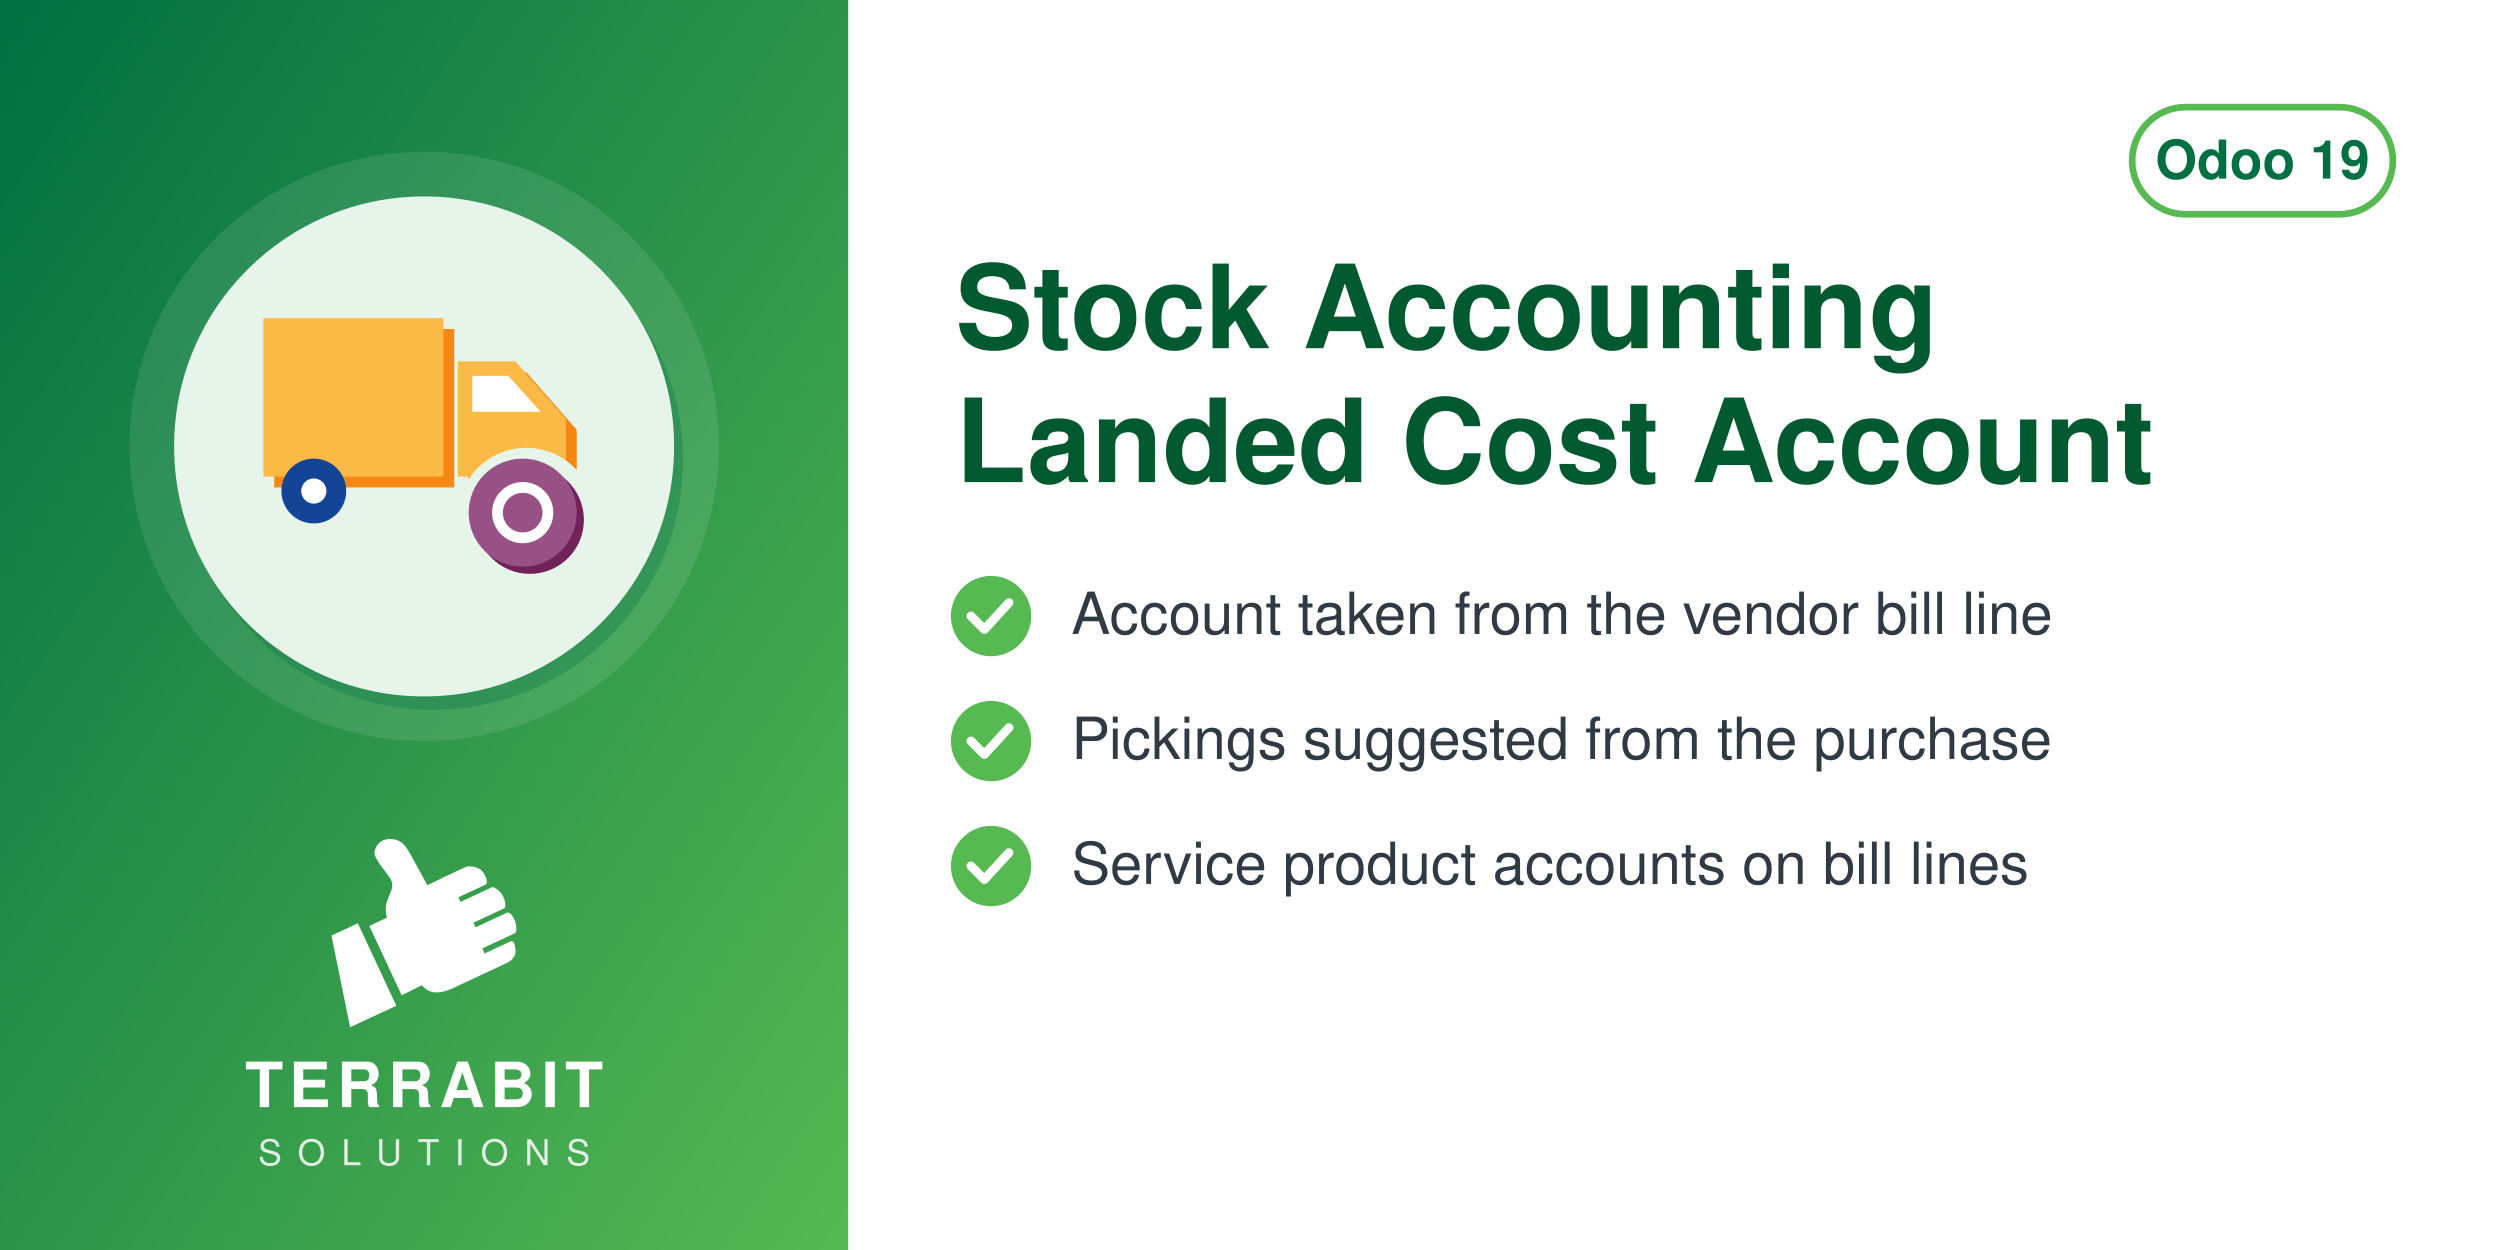
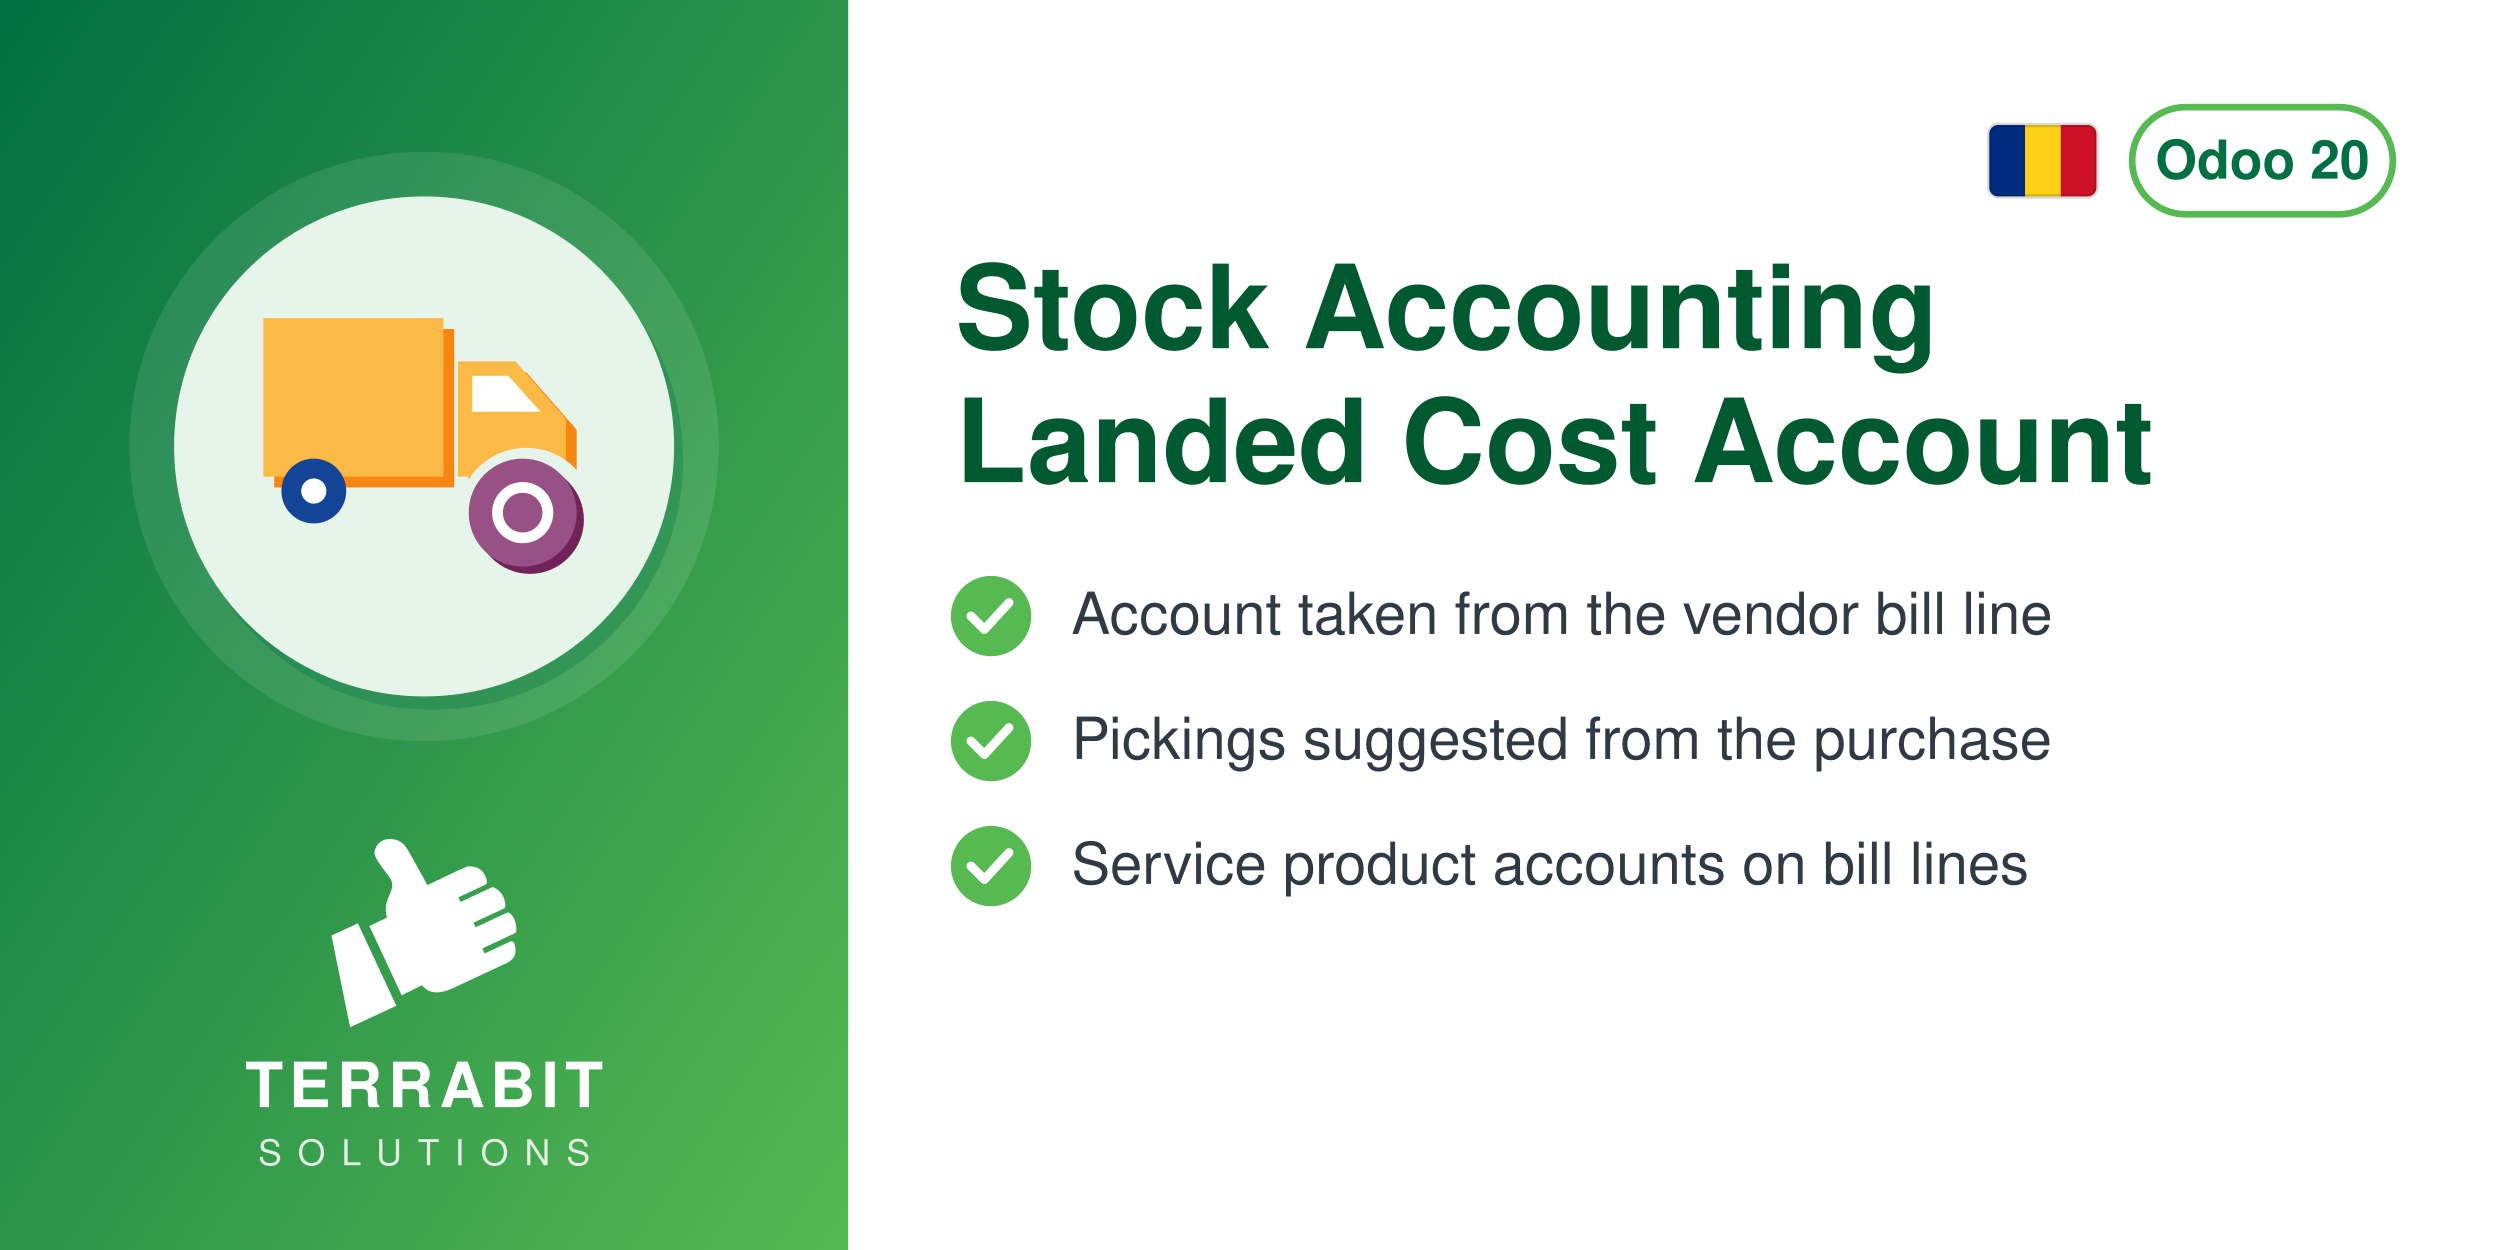
<svg xmlns="http://www.w3.org/2000/svg" width="560" height="280" viewBox="0 0 560 280">
  <defs>
    <linearGradient id="g" x1="0" y1="0" x2="1" y2="1">
      <stop offset="0" stop-color="#006F42" />
      <stop offset="1" stop-color="#57B952" />
    </linearGradient>
  </defs>
  <rect width="560" height="280" fill="#FFFFFF" />
  <rect width="190" height="280" fill="url(#g)" />
  <circle cx="95.0" cy="100" r="66" fill="white" opacity="0.10" />
  <circle cx="97.0" cy="103" r="56" fill="#006F42" opacity="0.30" />
  <circle cx="95.0" cy="100" r="56" fill="#E6F4EA" />
  <svg x="54.0" y="59.0" width="82" height="82" viewBox="0 0 100 100" preserveAspectRatio="xMidYMid meet">
    <g transform="translate(2.16,-6.68) scale(0.9838)">
      <defs>
        <mask id="mi-cut" maskUnits="userSpaceOnUse" x="-20" y="-20" width="140" height="140">
          <rect x="-20" y="-20" width="140" height="140" fill="#fff" />
          <circle cx="77" cy="77" r="19" fill="#000" />
        </mask>
      </defs>
      <g mask="url(#mi-cut)">
        <g transform="translate(3,3)" fill="#F78613">
          <path d="M4,22 h50 v44 h-50z" />
          <path d="M58,34 h16 l14,16 v16 h-30z" />
        </g>
        <g fill="#FBB945">
          <path d="M4,22 h50 v44 h-50z" />
          <path d="M58,34 h16 l14,16 v16 h-30z" />
        </g>
        <path d="M62,38 h10 l9,10 h-19z" fill="#FFFFFF" />
        <circle cx="18" cy="70" r="9" fill="#144496" />
        <circle cx="18" cy="70" r="3.5" fill="#FFFFFF" />
        <circle cx="72" cy="70" r="9" fill="#144496" />
        <circle cx="72" cy="70" r="3.5" fill="#FFFFFF" />
      </g>
      <circle cx="78" cy="78" r="15" fill="#712258" />
      <circle cx="76" cy="76" r="15" fill="#985184" />
      <circle cx="76" cy="76" r="7" fill="none" stroke="#FFFFFF" stroke-width="3" stroke-linecap="round" stroke-linejoin="round" />
    </g>
  </svg>
  <svg x="72.0" y="186" width="46" height="46" viewBox="4045 2535 3400 3400" preserveAspectRatio="xMidYMid meet">
    <path fill="#FFFFFF" d="M4648.32 4073.59l636.59 1365.17 -765.09 355.96 -308.63 -1517.87 437.13 -203.26zm725.61 1192.32l336.75 -167.88c105.65,140.85 282.69,170.72 576.82,18.8l819.92 -382.33c181.4,-90.13 164.26,-214.57 130.07,-328.43 -4.28,-14.25 -13.68,-24.81 -27.34,-30.7 -13.67,-5.89 -27.61,-5.11 -41.09,1.18l-422.32 196.93 -39.04 -83.72 538.07 -250.91c16.64,-7.76 24.7,-27.69 25.58,-46.04 6.48,-134.33 -44.36,-230.89 -105.84,-285.23 -15.2,-13.44 -35.71,-15.59 -54.12,-7l-513.92 239.64 -35.6 -76.34 506.31 -236.1c17.69,-8.25 22.52,-36.93 21.83,-56.45 -4.1,-117.31 -67.62,-232.74 -187.72,-290.66 -13.94,-6.72 -28.64,-6.36 -42.69,0.19l-511.21 238.38 -35.37 -75.86 448.98 -209.36c20.44,-9.53 25.81,-42.28 21.02,-64.32 -41.02,-189.07 -167.92,-247.8 -318.14,-237.87 -29.39,1.94 -589.86,273.16 -665.95,310.54l-281.84 -513.57c-59.06,-93.13 -112.7,-221.7 -276.47,-245.13 -211.24,-30.22 -291.56,94.38 -316.89,203.13 -25.32,108.75 223.84,365.99 276.05,473.69 85.52,184.27 -161.86,318.11 -68.41,617.99l-292.54 139.94 535.09 1147.51z" />
  </svg>
  <text x="95.0" y="248" text-anchor="middle" font-family="Helvetica,Arial,sans-serif" font-size="14" font-weight="800" letter-spacing="1.4" fill="white">TERRABIT</text>
  <text x="95.0" y="261" text-anchor="middle" font-family="Helvetica,Arial,sans-serif" font-size="8" font-weight="500" letter-spacing="3.6" fill="white" opacity="0.85">SOLUTIONS</text>
  <g>
    <rect x="477.6" y="24" width="58.4" height="24" rx="12" fill="none" stroke="#57B952" stroke-width="1.5" />
-     <text x="506.8" y="40" text-anchor="middle" font-family="Helvetica,Arial,sans-serif" font-size="12" font-weight="700" fill="#006F42">Odoo 19</text>
+     <text x="506.8" y="40" text-anchor="middle" font-family="Helvetica,Arial,sans-serif" font-size="12" font-weight="700" fill="#006F42">Odoo 20</text>
+   </g>
+   <g>
+     <clipPath id="ro-flag">
+       <rect x="445.6" y="28.0" width="24" height="16" rx="2" />
+     </clipPath>
+     <g clip-path="url(#ro-flag)">
+       <rect x="445.6" y="28.0" width="8.0" height="16" fill="#002B7F" />
+       <rect x="453.6" y="28.0" width="8.0" height="16" fill="#FCD116" />
+       <rect x="461.6" y="28.0" width="8.0" height="16" fill="#CE1126" />
+     </g>
+     <rect x="445.6" y="28.0" width="24" height="16" rx="2" fill="none" stroke="#000000" stroke-opacity="0.15" stroke-width="1" />
  </g>
  <text x="214" y="78" font-family="Helvetica,Arial,sans-serif" font-size="26" font-weight="700" fill="#00592F">Stock Accounting</text>
  <text x="214" y="108" font-family="Helvetica,Arial,sans-serif" font-size="26" font-weight="700" fill="#00592F">Landed Cost Account</text>
  <circle cx="222" cy="138" r="9" fill="#57B952" />
  <path d="M217.5 138 l3 3 l5.5 -6" fill="none" stroke="white" stroke-width="2" stroke-linecap="round" stroke-linejoin="round" />
  <text x="240" y="142" font-family="Helvetica,Arial,sans-serif" font-size="13" fill="#2F3A45">Account taken from the vendor bill line</text>
  <circle cx="222" cy="166" r="9" fill="#57B952" />
  <path d="M217.5 166 l3 3 l5.5 -6" fill="none" stroke="white" stroke-width="2" stroke-linecap="round" stroke-linejoin="round" />
  <text x="240" y="170" font-family="Helvetica,Arial,sans-serif" font-size="13" fill="#2F3A45">Pickings suggested from the purchase</text>
  <circle cx="222" cy="194" r="9" fill="#57B952" />
  <path d="M217.5 194 l3 3 l5.5 -6" fill="none" stroke="white" stroke-width="2" stroke-linecap="round" stroke-linejoin="round" />
  <text x="240" y="198" font-family="Helvetica,Arial,sans-serif" font-size="13" fill="#2F3A45">Service product accounts on bill lines</text>
</svg>
